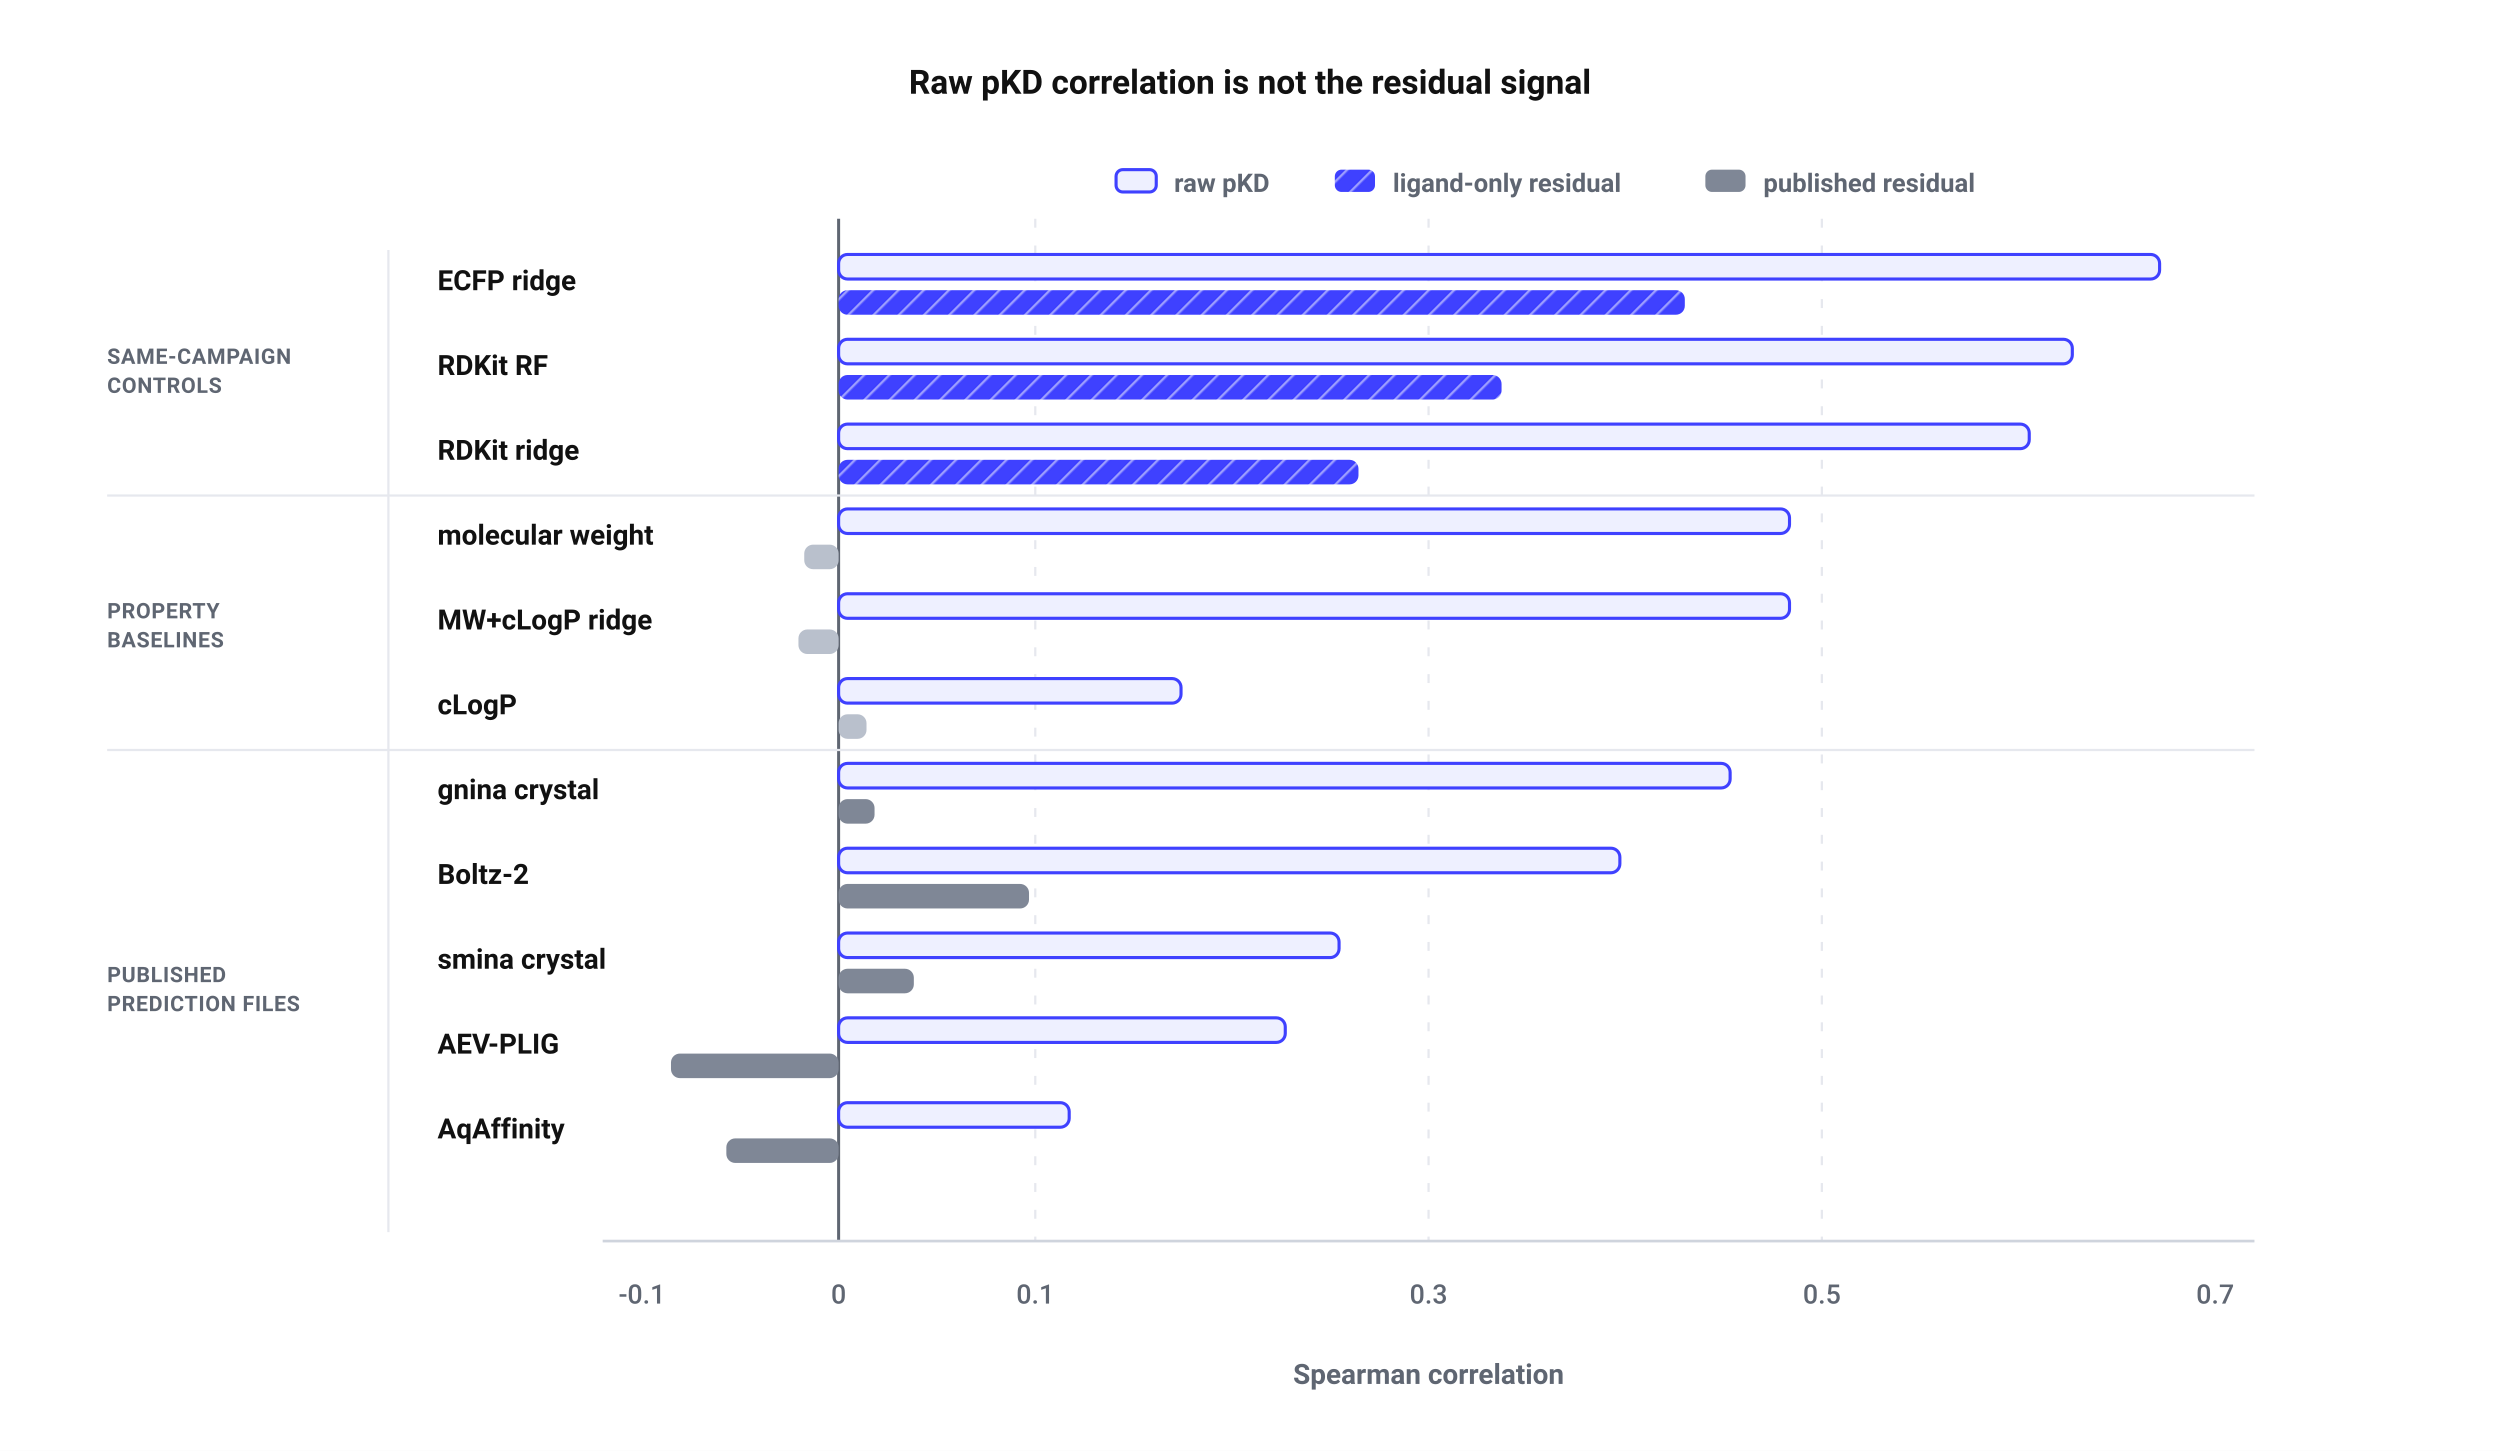
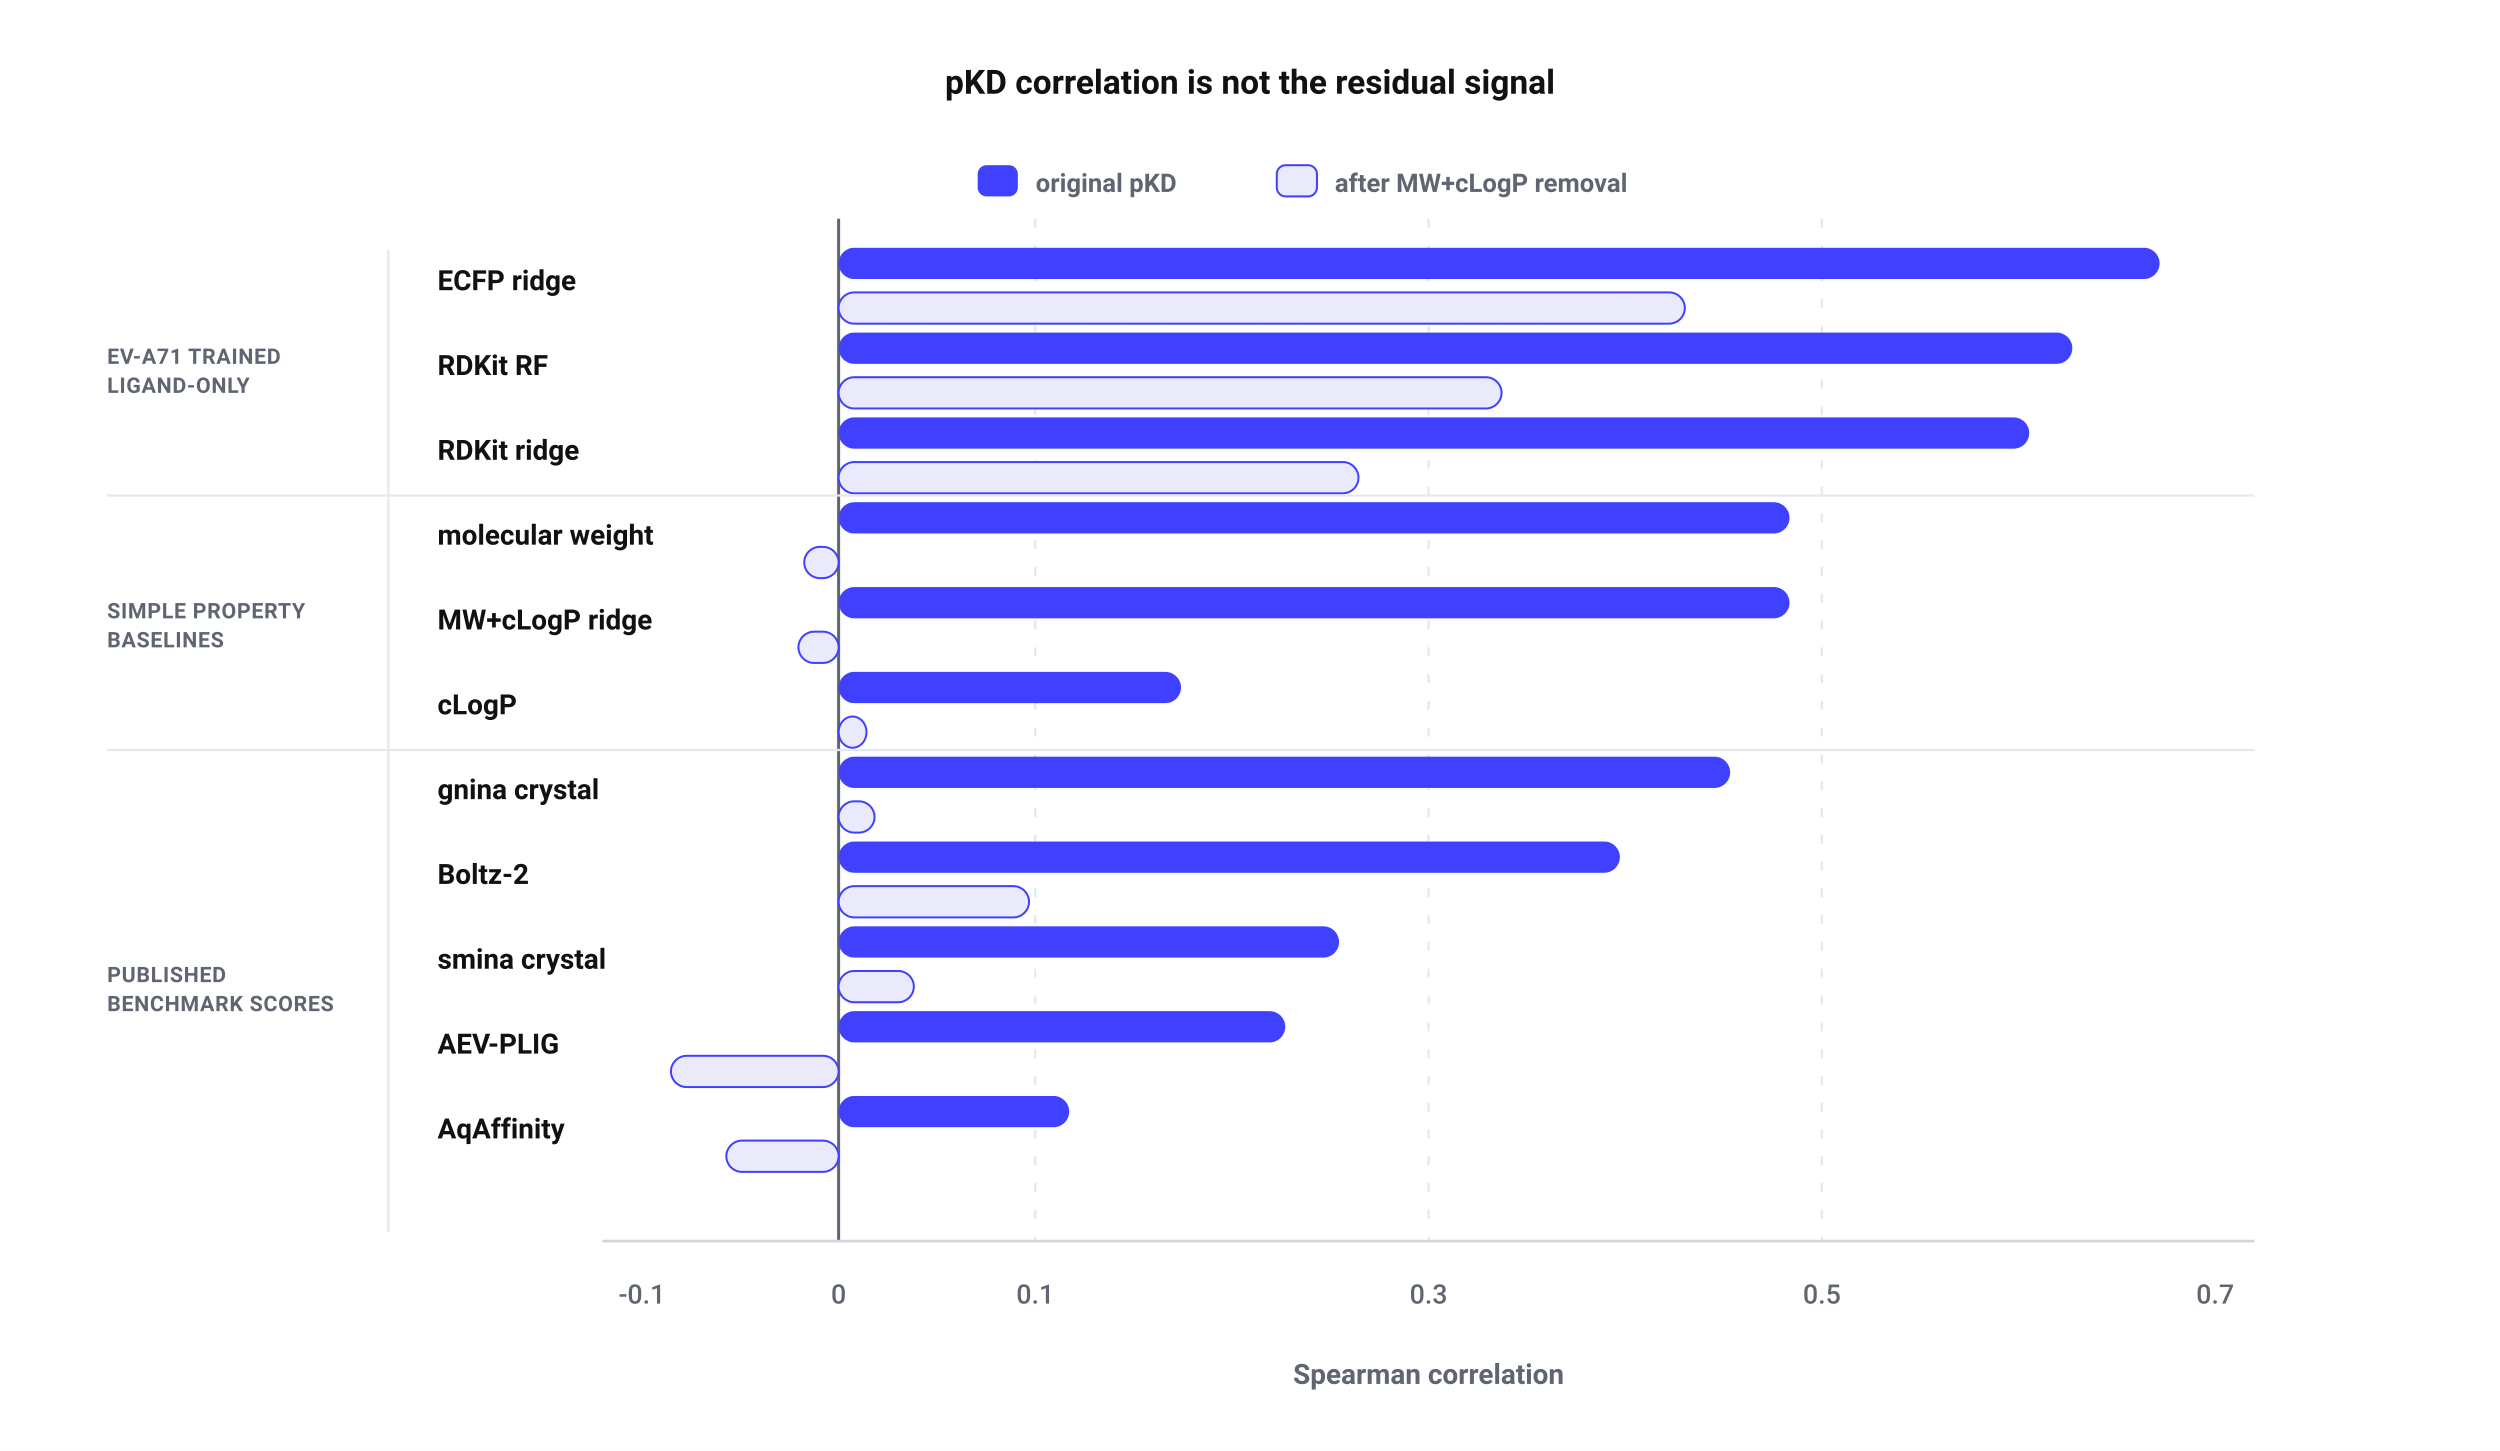
<svg xmlns="http://www.w3.org/2000/svg" viewBox="0 0 1120 650" role="img" aria-labelledby="title desc">
  <rect width="1120" height="650" fill="#ffffff" />
  <defs>
-     <pattern id="control-stripe" width="8" height="8" patternUnits="userSpaceOnUse" patternTransform="rotate(45)">
-       <rect width="8" height="8" fill="#3f41ff" />
-       <line x1="0" y1="0" x2="0" y2="8" stroke="#ffffff" stroke-width="2.2" opacity="0.45" />
+     <pattern id="removal-hatch" width="6" height="6" patternUnits="userSpaceOnUse">
+       <rect width="6" height="6" fill="#EAEAFC" />
+       <path d="M-1 -1 L7 7 M7 -1 L-1 7" stroke="#EAEAFC" stroke-width="1.15" opacity="0.68" />
    </pattern>
    <style>
      text { font-family: 'Plus Jakarta Sans', 'Segoe UI', Roboto, Helvetica, Arial, sans-serif; }
      .title { fill: #111111; font-size: 15px; font-weight: 700; }
      .method { fill: #111111; font-size: 12.5px; font-weight: 650; }
      .role { fill: #5f6672; font-size: 9.6px; font-weight: 700; text-transform: uppercase; letter-spacing: 0.03em; }
      .tick { fill: #5f6672; font-size: 12px; font-weight: 500; }
      .axis-label { fill: #5f6672; font-size: 12.5px; font-weight: 600; }
      .grid { stroke: #e6e8ee; stroke-width: 1; stroke-dasharray: 4 8; }
      .axis { stroke: #cfd4dd; stroke-width: 1.2; }
      .zero { stroke: #5f6672; stroke-width: 1.35; }
-       .raw { fill: #eef0ff; stroke: #3f41ff; stroke-width: 1.4; }
-       .res-control { fill: url(#control-stripe); }
-       .res-property { fill: #b9c0cc; }
-       .res-published { fill: #7f8796; }
+       .raw { fill: #3f41ff; }
+       .adjusted { fill: url(#removal-hatch); stroke: #3f41ff; stroke-width: 0.9; }
      .divider { stroke: #e6e8ee; stroke-width: 1; }
      .legend { fill: #5f6672; font-size: 11.5px; font-weight: 600; }
    </style>
  </defs>
-   <text x="560" y="42" text-anchor="middle" class="title">Raw pKD correlation is not the residual signal</text>
-   <rect x="500" y="76" width="18" height="10" rx="3" class="raw" />
-   <text x="526" y="86" class="legend">raw pKD</text>
-   <rect x="598" y="76" width="18" height="10" rx="3" class="res-control" />
-   <text x="624" y="86" class="legend">ligand-only residual</text>
-   <rect x="764" y="76" width="18" height="10" rx="3" class="res-published" />
-   <text x="790" y="86" class="legend">published residual</text>
+   <text x="560" y="42" text-anchor="middle" class="title">pKD correlation is not the residual signal</text>
+   <rect x="438" y="74" width="18" height="14" rx="4" class="raw" />
+   <text x="464" y="86" class="legend">original pKD</text>
+   <rect x="572" y="74" width="18" height="14" rx="4" class="adjusted" />
+   <text x="598" y="86" class="legend">after MW+cLogP removal</text>
  <text x="287.6" y="584" text-anchor="middle" class="tick">-0.1</text>
  <line x1="375.7" y1="98" x2="375.7" y2="556" class="zero" />
  <text x="375.7" y="584" text-anchor="middle" class="tick">0</text>
  <line x1="463.8" y1="98" x2="463.8" y2="556" class="grid" />
  <text x="463.8" y="584" text-anchor="middle" class="tick">0.1</text>
  <line x1="640.0" y1="98" x2="640.0" y2="556" class="grid" />
  <text x="640.0" y="584" text-anchor="middle" class="tick">0.3</text>
  <line x1="816.2" y1="98" x2="816.2" y2="556" class="grid" />
  <text x="816.2" y="584" text-anchor="middle" class="tick">0.5</text>
  <text x="992.4" y="584" text-anchor="middle" class="tick">0.7</text>
  <line x1="270" y1="556" x2="1010" y2="556" class="axis" />
  <line x1="174" y1="112" x2="174" y2="552" class="divider" />
  <text x="640.0" y="620" text-anchor="middle" class="axis-label">Spearman correlation</text>
-   <text x="48" y="163.0" class="role">SAME-CAMPAIGN</text>
-   <text x="48" y="176.0" class="role">CONTROLS</text>
+   <text x="48" y="163.0" class="role">EV-A71 TRAINED</text>
+   <text x="48" y="176.0" class="role">LIGAND-ONLY</text>
  <text x="196" y="130" class="method">ECFP ridge</text>
-   <rect x="375.7" y="114" width="591.8" height="11" rx="4" class="raw" />
-   <rect x="375.7" y="130" width="379.1" height="11" rx="4" class="res-control" />
+   <rect x="375.7" y="111" width="591.8" height="14" rx="7" class="raw" />
+   <rect x="375.7" y="131" width="379.1" height="14" rx="7" class="adjusted" />
  <text x="196" y="168" class="method">RDKit RF</text>
-   <rect x="375.7" y="152" width="552.7" height="11" rx="4" class="raw" />
-   <rect x="375.7" y="168" width="297.0" height="11" rx="4" class="res-control" />
+   <rect x="375.7" y="149" width="552.7" height="14" rx="7" class="raw" />
+   <rect x="375.7" y="169" width="297.0" height="14" rx="7" class="adjusted" />
  <text x="196" y="206" class="method">RDKit ridge</text>
-   <rect x="375.7" y="190" width="533.4" height="11" rx="4" class="raw" />
-   <rect x="375.7" y="206" width="232.9" height="11" rx="4" class="res-control" />
-   <text x="48" y="277.0" class="role">PROPERTY</text>
+   <rect x="375.7" y="187" width="533.4" height="14" rx="7" class="raw" />
+   <rect x="375.7" y="207" width="232.9" height="14" rx="7" class="adjusted" />
+   <text x="48" y="277.0" class="role">SIMPLE PROPERTY</text>
  <text x="48" y="290.0" class="role">BASELINES</text>
  <line x1="48" y1="222" x2="1010" y2="222" class="divider" />
  <text x="196" y="244" class="method">molecular weight</text>
-   <rect x="375.7" y="228" width="426.0" height="11" rx="4" class="raw" />
-   <rect x="360.3" y="244" width="15.4" height="11" rx="4" class="res-property" />
+   <rect x="375.7" y="225" width="426.0" height="14" rx="7" class="raw" />
+   <rect x="360.3" y="245" width="15.4" height="14" rx="7" class="adjusted" />
  <text x="196" y="282" class="method">MW+cLogP ridge</text>
-   <rect x="375.7" y="266" width="426.0" height="11" rx="4" class="raw" />
-   <rect x="357.7" y="282" width="18.0" height="11" rx="4" class="res-property" />
+   <rect x="375.7" y="263" width="426.0" height="14" rx="7" class="raw" />
+   <rect x="357.7" y="283" width="18.0" height="14" rx="7" class="adjusted" />
  <text x="196" y="320" class="method">cLogP</text>
-   <rect x="375.7" y="304" width="153.4" height="11" rx="4" class="raw" />
-   <rect x="375.7" y="320" width="12.5" height="11" rx="4" class="res-property" />
+   <rect x="375.7" y="301" width="153.4" height="14" rx="7" class="raw" />
+   <rect x="375.7" y="321" width="12.5" height="14" rx="7" class="adjusted" />
  <text x="48" y="440.0" class="role">PUBLISHED</text>
-   <text x="48" y="453.0" class="role">PREDICTION FILES</text>
+   <text x="48" y="453.0" class="role">BENCHMARK SCORES</text>
  <line x1="48" y1="336" x2="1010" y2="336" class="divider" />
  <text x="196" y="358" class="method">gnina crystal</text>
-   <rect x="375.7" y="342" width="399.4" height="11" rx="4" class="raw" />
-   <rect x="375.7" y="358" width="16.1" height="11" rx="4" class="res-published" />
+   <rect x="375.7" y="339" width="399.4" height="14" rx="7" class="raw" />
+   <rect x="375.7" y="359" width="16.1" height="14" rx="7" class="adjusted" />
  <text x="196" y="396" class="method">Boltz-2</text>
-   <rect x="375.7" y="380" width="350.0" height="11" rx="4" class="raw" />
-   <rect x="375.7" y="396" width="85.3" height="11" rx="4" class="res-published" />
+   <rect x="375.7" y="377" width="350.0" height="14" rx="7" class="raw" />
+   <rect x="375.7" y="397" width="85.3" height="14" rx="7" class="adjusted" />
  <text x="196" y="434" class="method">smina crystal</text>
-   <rect x="375.7" y="418" width="224.2" height="11" rx="4" class="raw" />
-   <rect x="375.7" y="434" width="33.7" height="11" rx="4" class="res-published" />
+   <rect x="375.7" y="415" width="224.2" height="14" rx="7" class="raw" />
+   <rect x="375.7" y="435" width="33.7" height="14" rx="7" class="adjusted" />
  <text x="196" y="472" class="method">AEV-PLIG</text>
-   <rect x="375.7" y="456" width="200.1" height="11" rx="4" class="raw" />
-   <rect x="300.6" y="472" width="75.1" height="11" rx="4" class="res-published" />
+   <rect x="375.7" y="453" width="200.1" height="14" rx="7" class="raw" />
+   <rect x="300.6" y="473" width="75.1" height="14" rx="7" class="adjusted" />
  <text x="196" y="510" class="method">AqAffinity</text>
-   <rect x="375.7" y="494" width="103.3" height="11" rx="4" class="raw" />
-   <rect x="325.4" y="510" width="50.3" height="11" rx="4" class="res-published" />
+   <rect x="375.7" y="491" width="103.3" height="14" rx="7" class="raw" />
+   <rect x="325.4" y="511" width="50.3" height="14" rx="7" class="adjusted" />
</svg>
